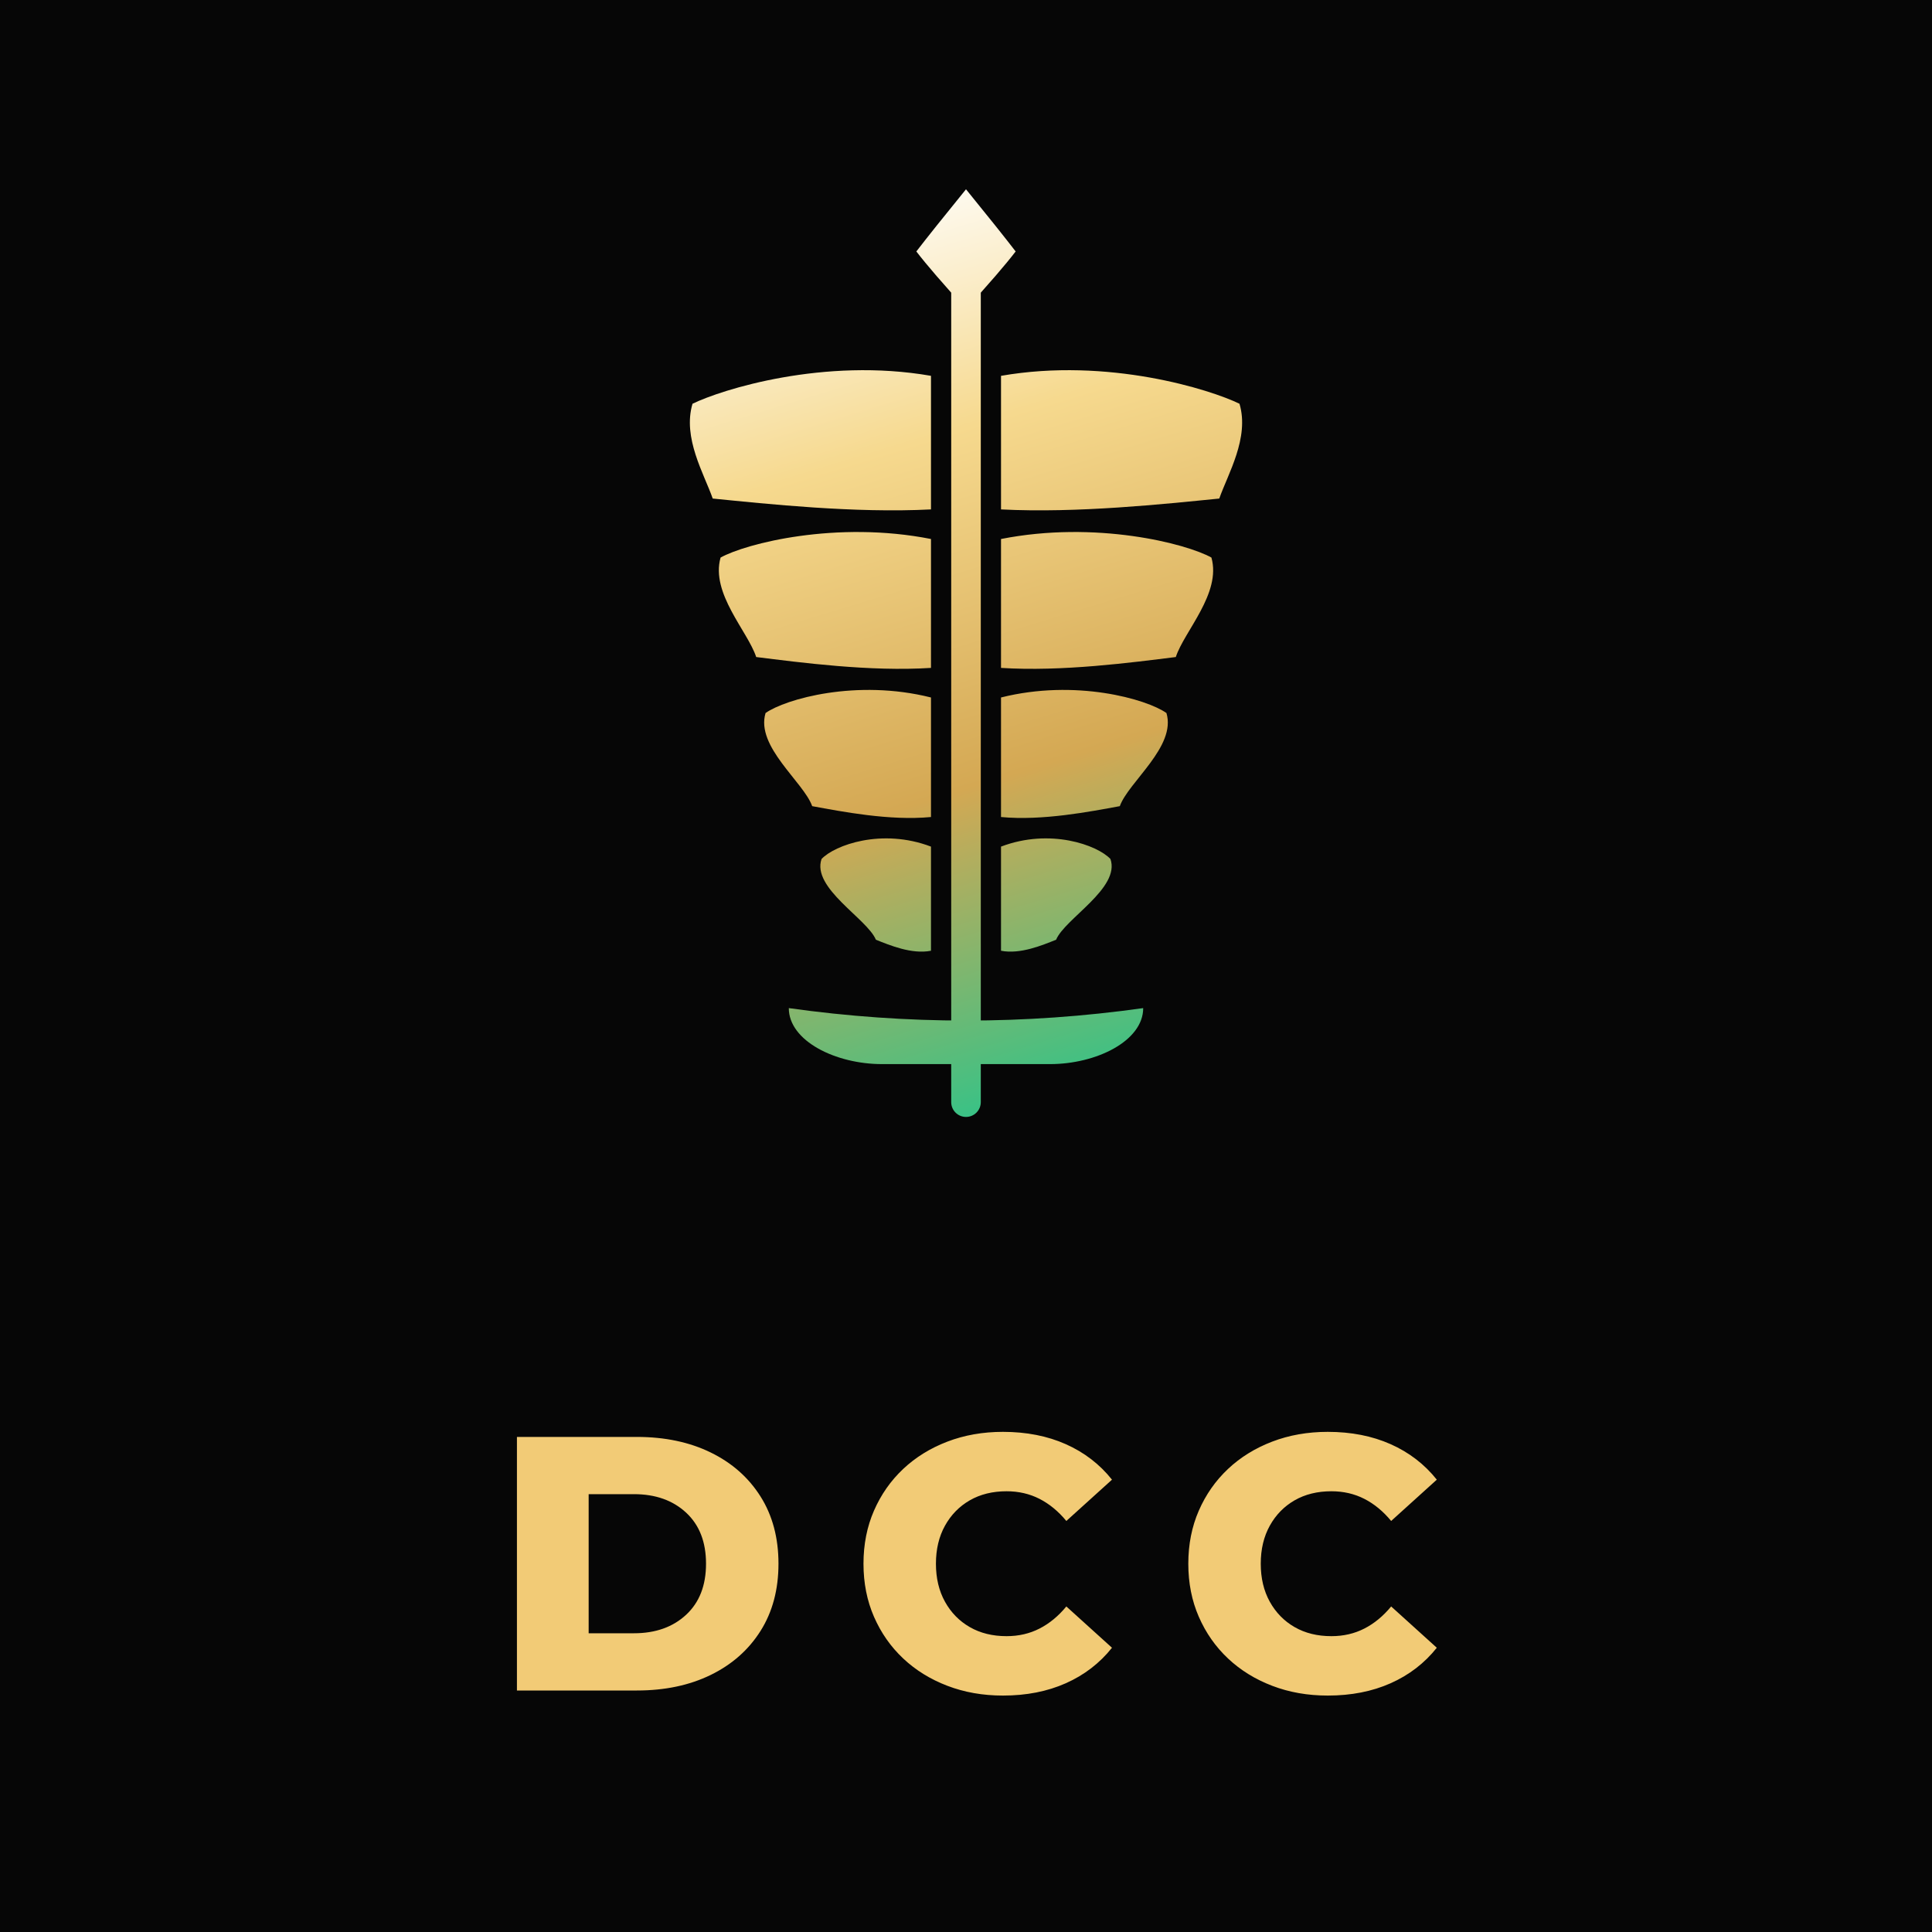
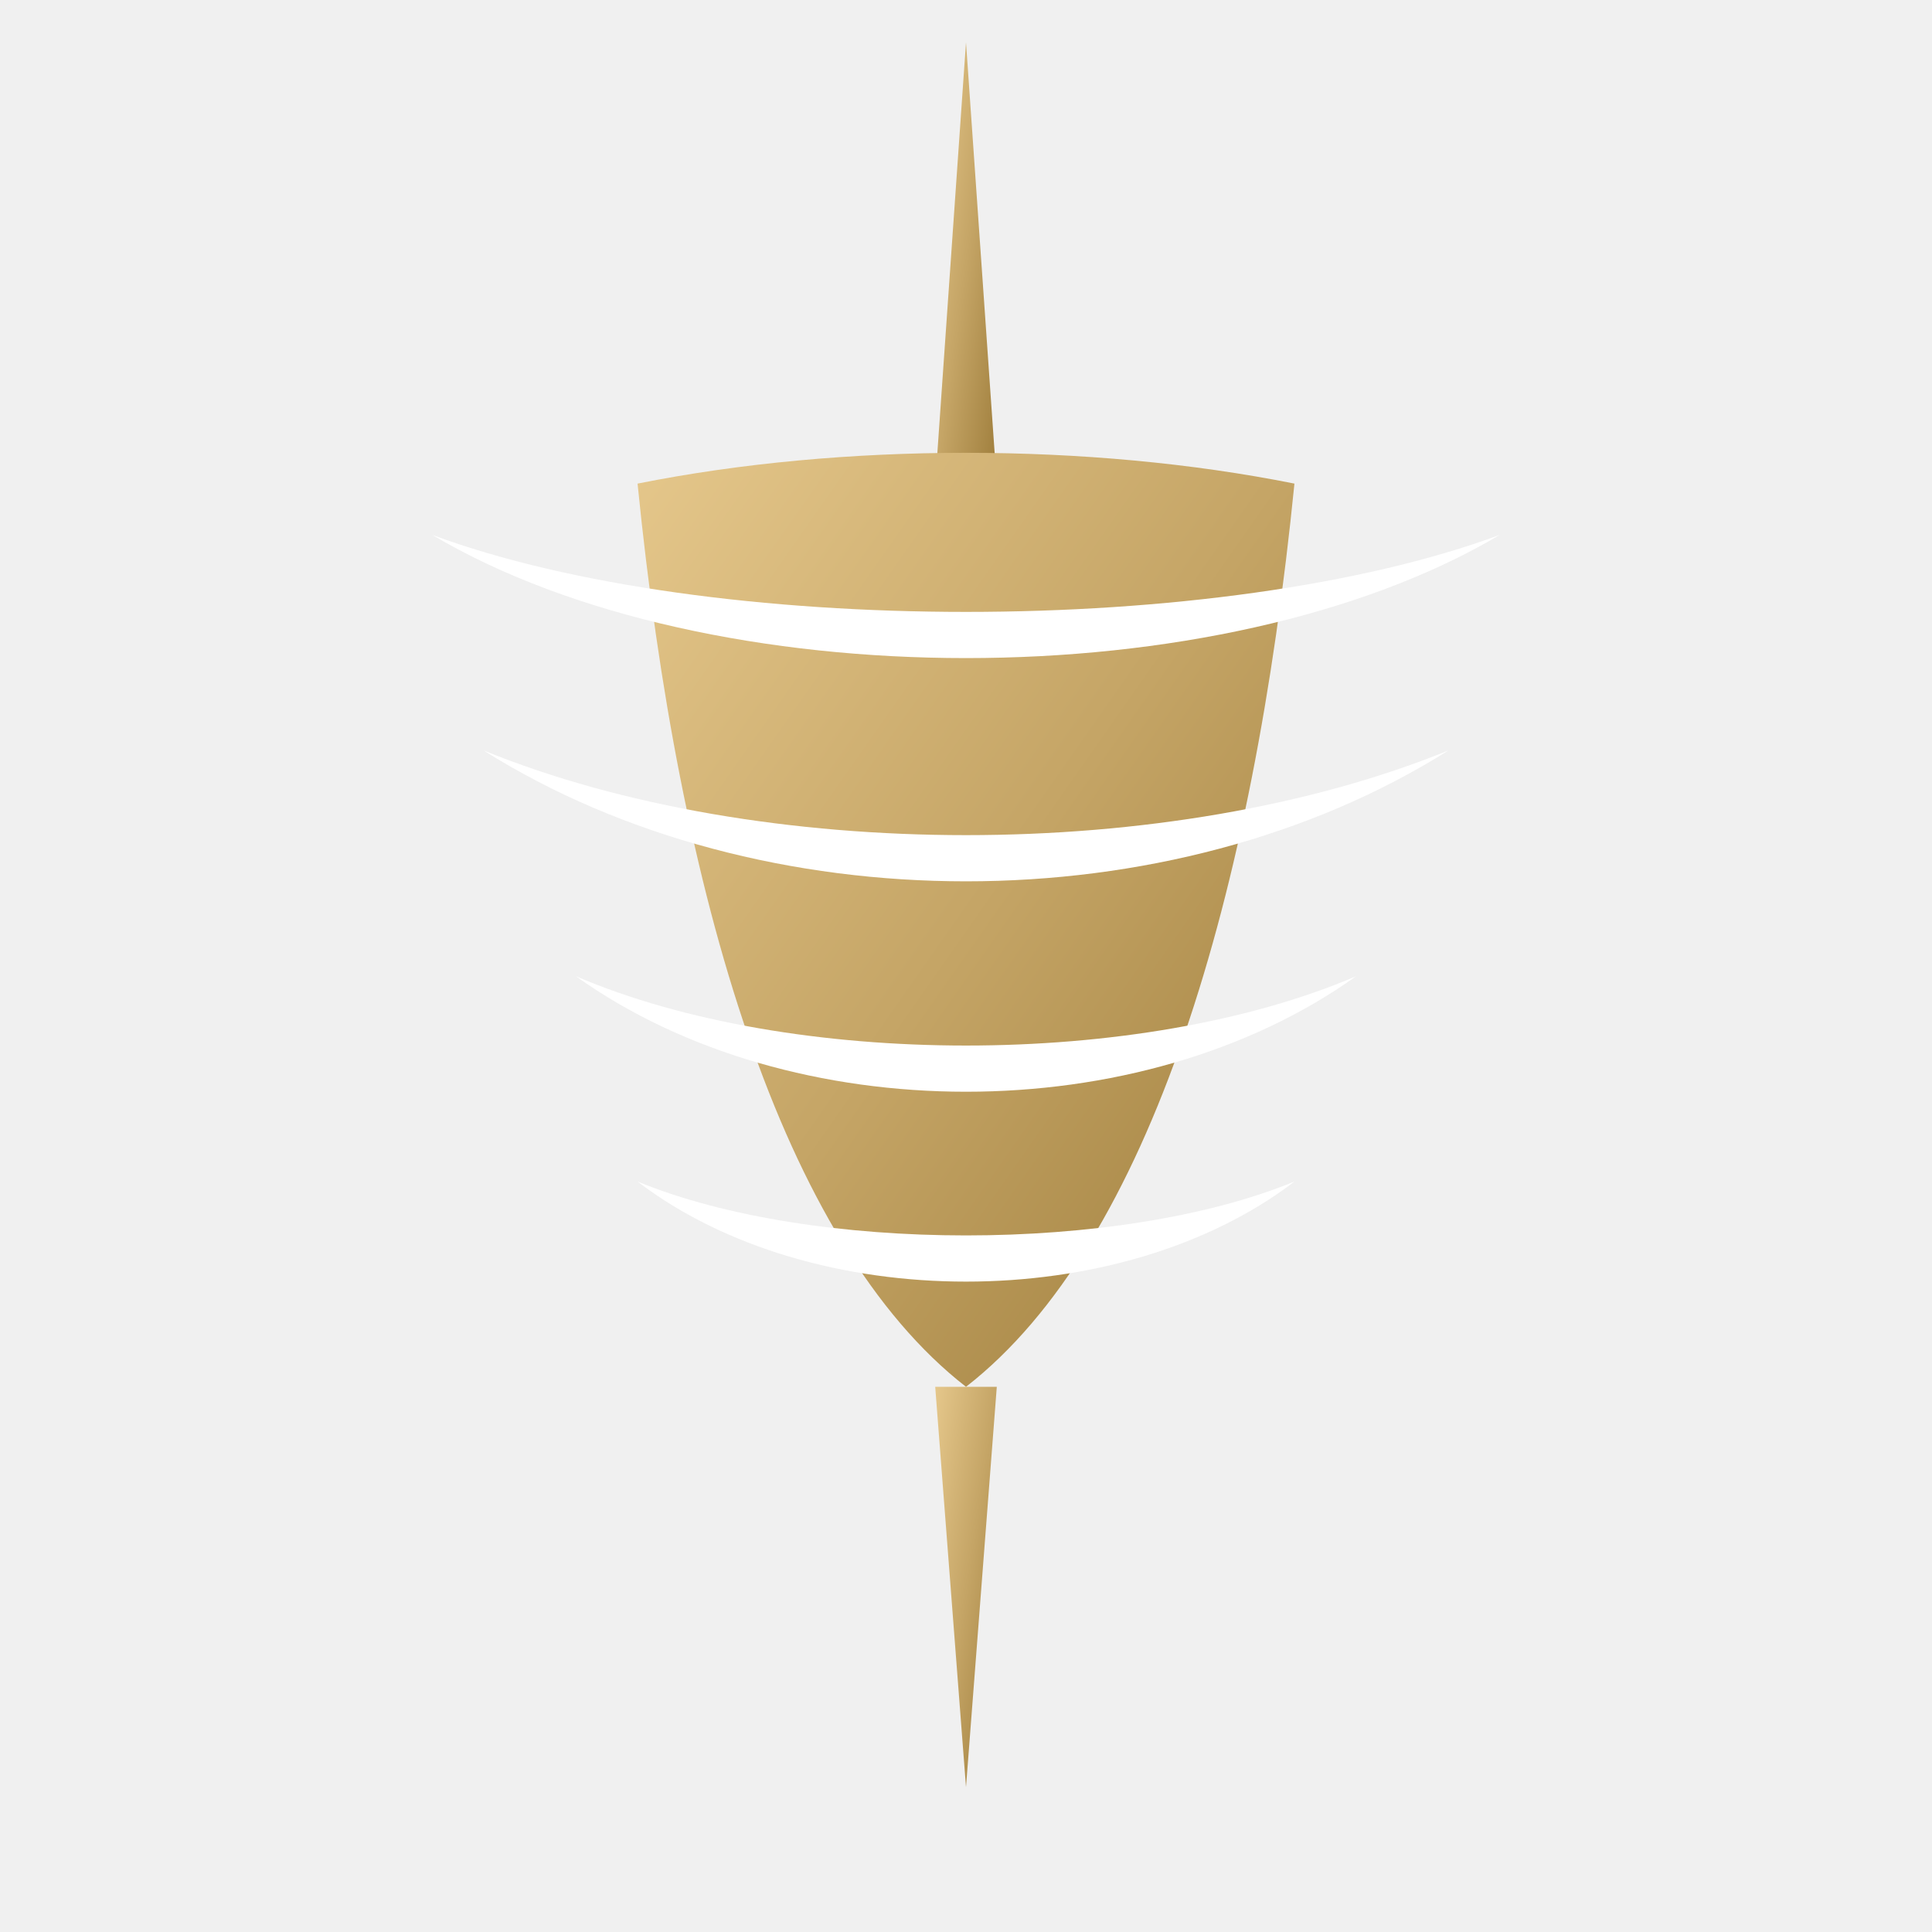
- <svg xmlns="http://www.w3.org/2000/svg" viewBox="0 0 128 128" width="128" height="128" role="img" aria-label="DCC Döner Catering Club — logo-monogram (ember)">
+ <svg xmlns="http://www.w3.org/2000/svg" viewBox="0 0 128 128" width="128" height="128">
  <defs>
-     <linearGradient id="dcc-spit-logo-monogram-ember" gradientUnits="userSpaceOnUse" x1="54.74" y1="12.54" x2="73.26" y2="73.28">
-       <stop offset="0%" stop-color="#FFFFFF" />
-       <stop offset="28%" stop-color="#F6D98E" />
-       <stop offset="64%" stop-color="#D4A853" />
-       <stop offset="100%" stop-color="#2BC48A" />
+     <linearGradient id="monoGold" x1="0%" y1="0%" x2="100%" y2="100%">
+       <stop offset="0%" stop-color="#E5C78B" />
+       <stop offset="50%" stop-color="#C5A566" />
+       <stop offset="100%" stop-color="#9E7D3B" />
    </linearGradient>
  </defs>
-   <rect x="0" y="0" width="128" height="128" fill="#060606" />
-   <rect x="63.02" y="18.41" width="1.96" height="55.59" rx="0.98" fill="url(#dcc-spit-logo-monogram-ember)" />
-   <path d="M 64.00,12.54 Q 66.26,15.32 67.29,16.66 Q 66.26,18.00 64.00,20.47 Q 61.74,18.00 60.71,16.66 Q 61.74,15.32 64.00,12.54 Z" fill="url(#dcc-spit-logo-monogram-ember)" />
-   <path d="M 61.68,24.90 C 54.57,23.66 47.78,25.82 45.88,26.75 C 45.21,29.01 46.65,31.40 47.22,33.03 C 50.84,33.39 56.62,34.01 61.68,33.75 Z" fill="url(#dcc-spit-logo-monogram-ember)" />
-   <path d="M 66.32,24.90 C 73.43,23.66 80.22,25.82 82.12,26.75 C 82.79,29.01 81.35,31.40 80.78,33.03 C 77.16,33.39 71.38,34.01 66.32,33.75 Z" fill="url(#dcc-spit-logo-monogram-ember)" />
-   <path d="M 61.68,35.71 C 55.41,34.47 49.41,36.01 47.74,36.94 C 47.07,39.31 49.54,41.82 50.10,43.53 C 53.00,43.89 57.63,44.51 61.68,44.25 Z" fill="url(#dcc-spit-logo-monogram-ember)" />
-   <path d="M 66.32,35.71 C 72.59,34.47 78.59,36.01 80.26,36.94 C 80.93,39.31 78.46,41.82 77.90,43.53 C 75.00,43.89 70.37,44.51 66.32,44.25 Z" fill="url(#dcc-spit-logo-monogram-ember)" />
-   <path d="M 61.68,46.21 C 56.75,44.97 52.04,46.31 50.72,47.24 C 50.05,49.46 53.24,51.81 53.81,53.41 C 55.78,53.77 58.93,54.39 61.68,54.13 Z" fill="url(#dcc-spit-logo-monogram-ember)" />
-   <path d="M 66.32,46.21 C 71.25,44.97 75.96,46.31 77.28,47.24 C 77.95,49.46 74.76,51.81 74.19,53.41 C 72.22,53.77 69.07,54.39 66.32,54.13 Z" fill="url(#dcc-spit-logo-monogram-ember)" />
-   <path d="M 61.68,56.09 C 58.42,54.85 55.30,55.99 54.43,56.91 C 53.76,58.84 57.46,60.87 58.03,62.26 C 58.94,62.62 60.40,63.24 61.68,62.99 Z" fill="url(#dcc-spit-logo-monogram-ember)" />
-   <path d="M 66.32,56.09 C 69.58,54.85 72.70,55.99 73.57,56.91 C 74.24,58.84 70.54,60.87 69.97,62.26 C 69.06,62.62 67.60,63.24 66.32,62.99 Z" fill="url(#dcc-spit-logo-monogram-ember)" />
-   <path d="M 52.26,66.79 Q 64.00,68.44 75.74,66.79 C 75.74,68.96 72.65,70.50 69.56,70.50 L 58.44,70.50 C 55.35,70.50 52.26,68.96 52.26,66.79 Z" fill="url(#dcc-spit-logo-monogram-ember)" />
-   <path d="M34.248 112.0V95.2H42.192Q44.976 95.2 47.088 96.232Q49.2 97.264 50.388 99.148Q51.576 101.032 51.576 103.6Q51.576 106.168 50.388 108.052Q49.2 109.936 47.088 110.968Q44.976 112.0 42.192 112.0ZM39.0 108.208H42.0Q44.136 108.208 45.456 106.984Q46.776 105.76 46.776 103.6Q46.776 101.44 45.456 100.216Q44.136 98.992 42.0 98.992H39.0ZM66.448 112.336Q64.456 112.336 62.764 111.688Q61.072 111.04 59.836 109.876Q58.6 108.712 57.904 107.116Q57.208 105.52 57.208 103.6Q57.208 101.68 57.904 100.084Q58.6 98.488 59.836 97.324Q61.072 96.16 62.764 95.512Q64.456 94.864 66.448 94.864Q68.776 94.864 70.612 95.68Q72.448 96.496 73.672 98.032L70.648 100.768Q69.856 99.808 68.872 99.304Q67.888 98.8 66.688 98.8Q65.296 98.8 64.252 99.4Q63.208 100.0 62.608 101.08Q62.008 102.16 62.008 103.6Q62.008 105.04 62.608 106.12Q63.208 107.2 64.252 107.8Q65.296 108.4 66.688 108.4Q67.888 108.4 68.872 107.896Q69.856 107.392 70.648 106.432L73.672 109.168Q72.448 110.704 70.612 111.52Q68.776 112.336 66.448 112.336ZM87.968 112.336Q85.976 112.336 84.284 111.688Q82.592 111.04 81.356 109.876Q80.12 108.712 79.424 107.116Q78.728 105.52 78.728 103.6Q78.728 101.68 79.424 100.084Q80.12 98.488 81.356 97.324Q82.592 96.16 84.284 95.512Q85.976 94.864 87.968 94.864Q90.296 94.864 92.132 95.68Q93.968 96.496 95.192 98.032L92.168 100.768Q91.376 99.808 90.392 99.304Q89.408 98.8 88.208 98.8Q86.816 98.8 85.772 99.4Q84.728 100.0 84.128 101.08Q83.528 102.16 83.528 103.6Q83.528 105.04 84.128 106.12Q84.728 107.2 85.772 107.8Q86.816 108.4 88.208 108.4Q89.408 108.4 90.392 107.896Q91.376 107.392 92.168 106.432L95.192 109.168Q93.968 110.704 92.132 111.52Q90.296 112.336 87.968 112.336Z" fill="#F2CB76" />
+   <g transform="translate(64, 64) scale(0.68) translate(-250, -115)">
+     <path d="M 250 25 L 253 68 L 247 68 Z" fill="url(#monoGold)" />
+     <path d="M 218 68               C 238 64, 262 64, 282 68               C 278 108, 268 142, 250 156               C 232 142, 222 108, 218 68               Z" fill="url(#monoGold)" />
+     <path d="M 247 156 L 253 156 L 250 195 Z" fill="url(#monoGold)" />
+     <path d="M 198 73 C 225 89, 275 89, 302 73 C 275 83, 225 83, 198 73 Z" fill="#FFFFFF" />
+     <path d="M 203 94 C 230 111, 270 111, 297 94 C 270 105, 230 105, 203 94 Z" fill="#FFFFFF" />
+     <path d="M 212 116 C 233 131, 267 131, 288 116 C 267 125, 233 125, 212 116 Z" fill="#FFFFFF" />
+     <path d="M 218 136 C 235 149, 265 149, 282 136 C 265 143, 235 143, 218 136 Z" fill="#FFFFFF" />
+   </g>
</svg>
